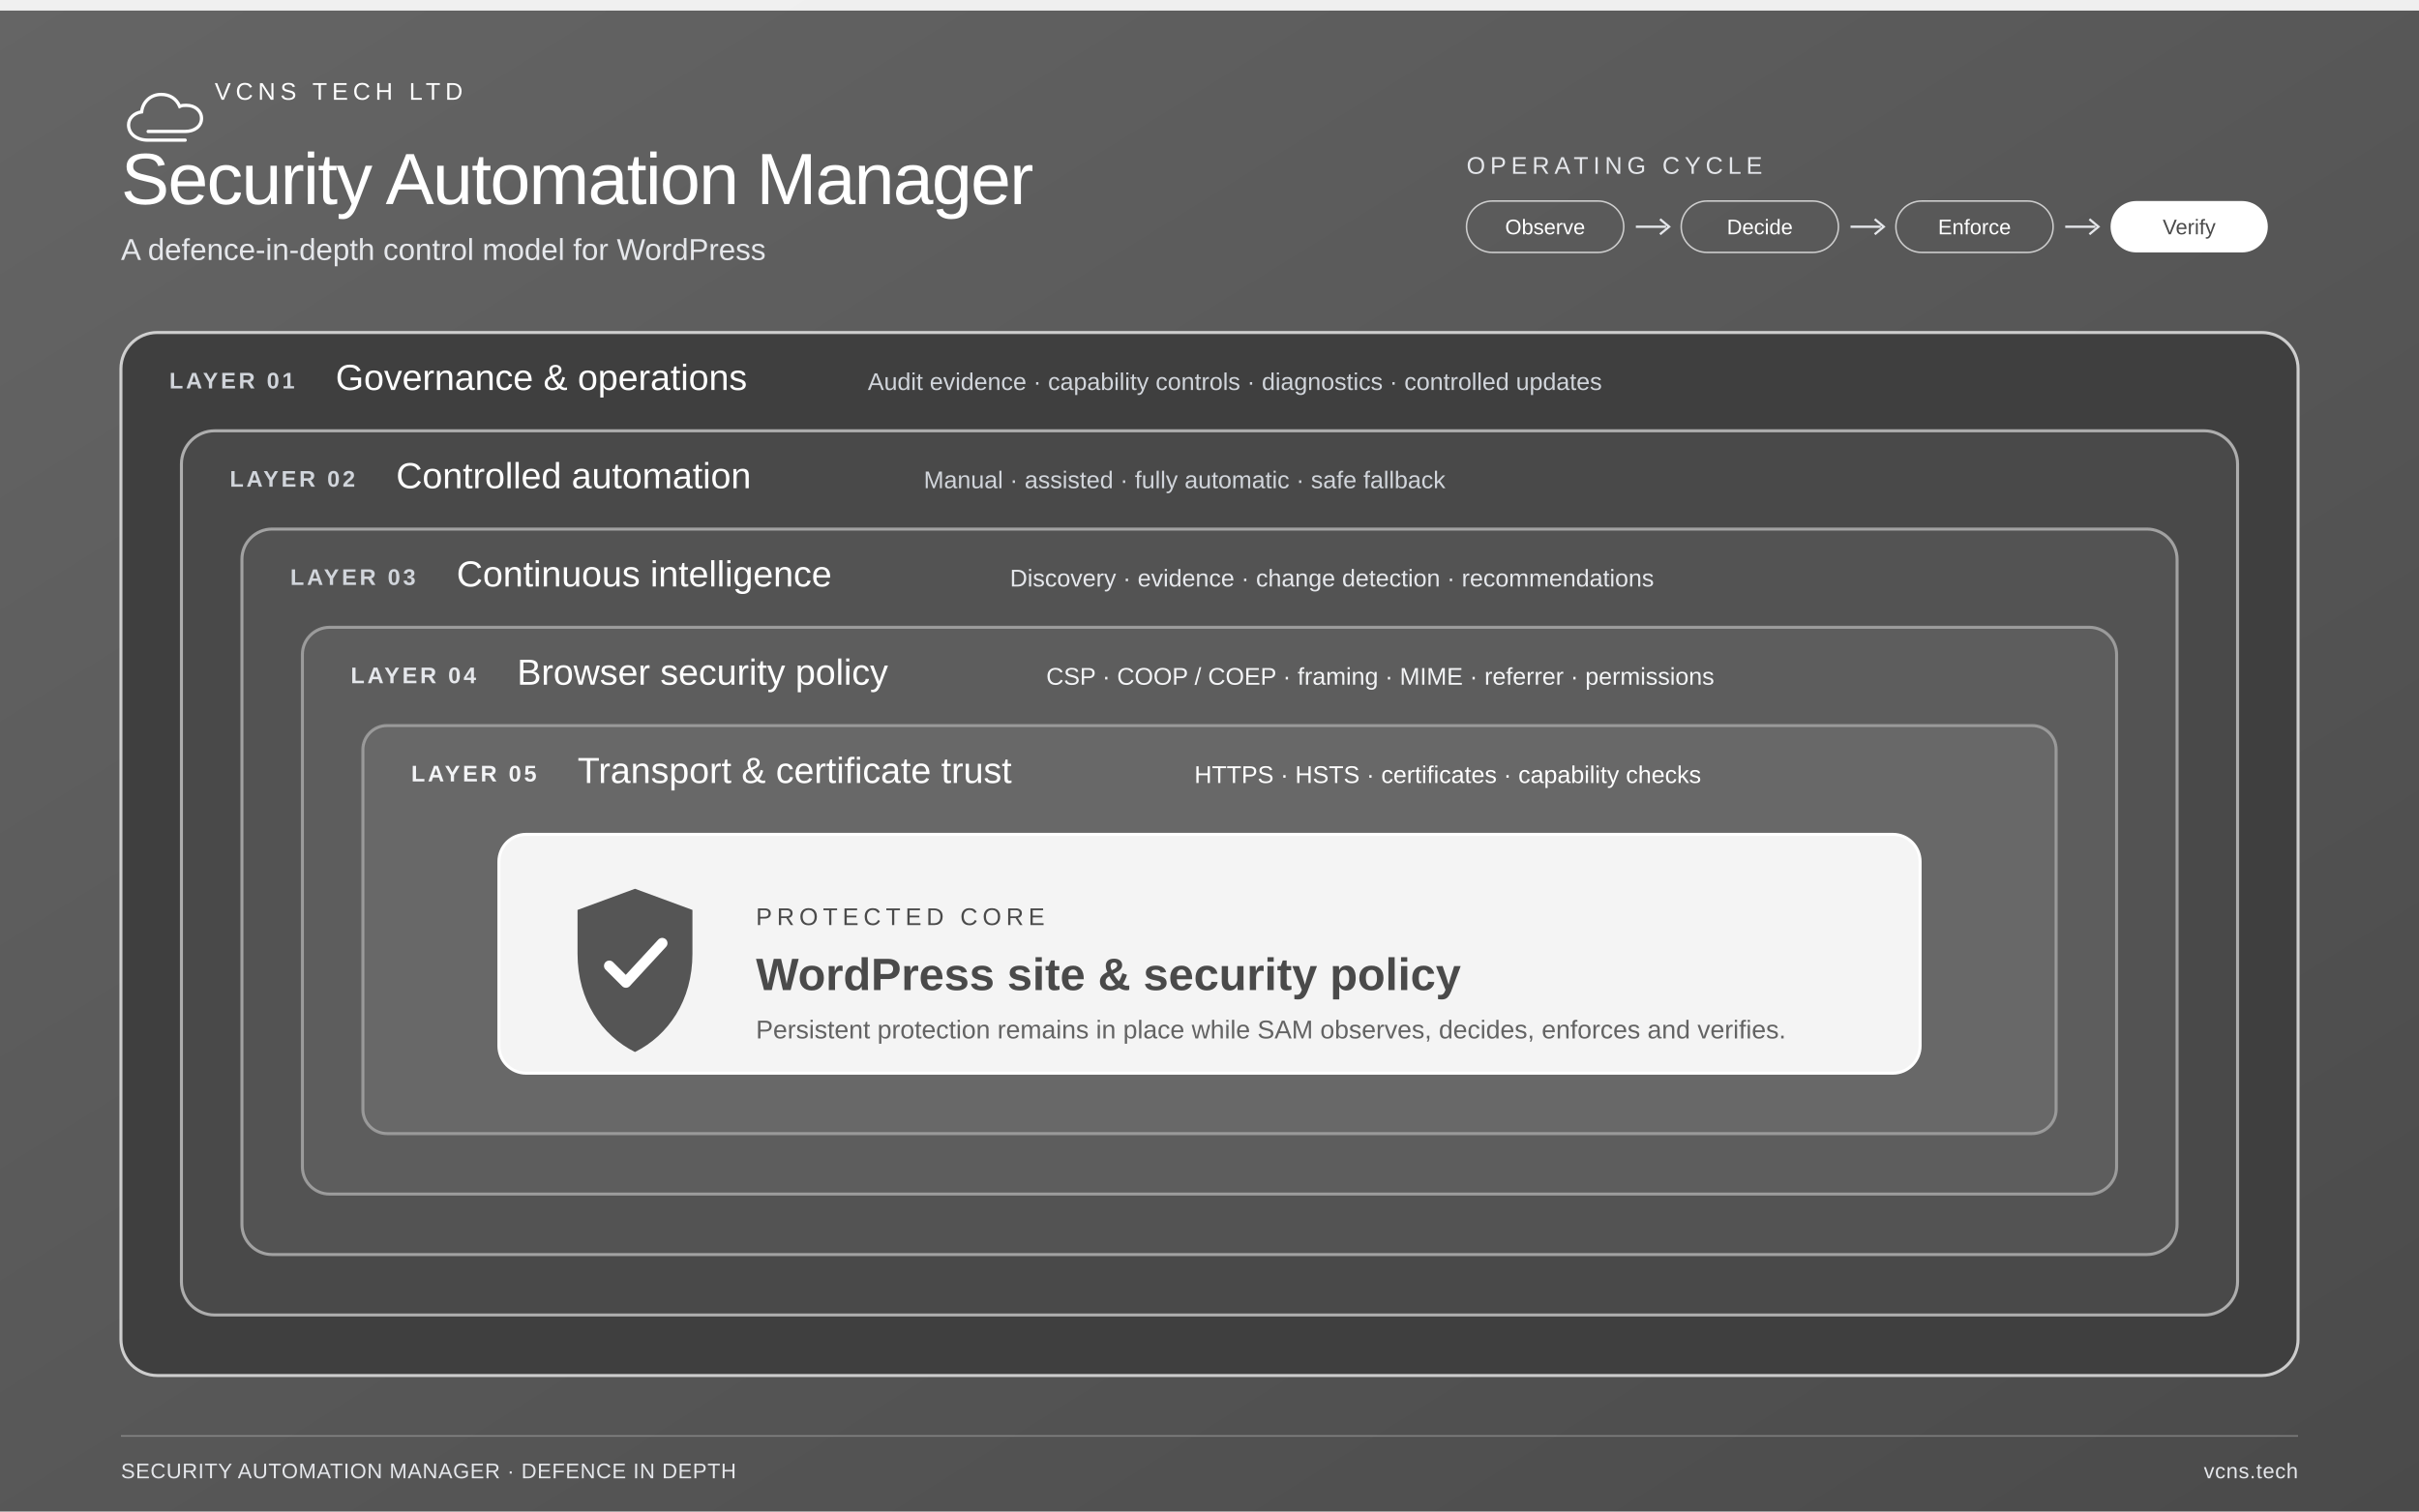
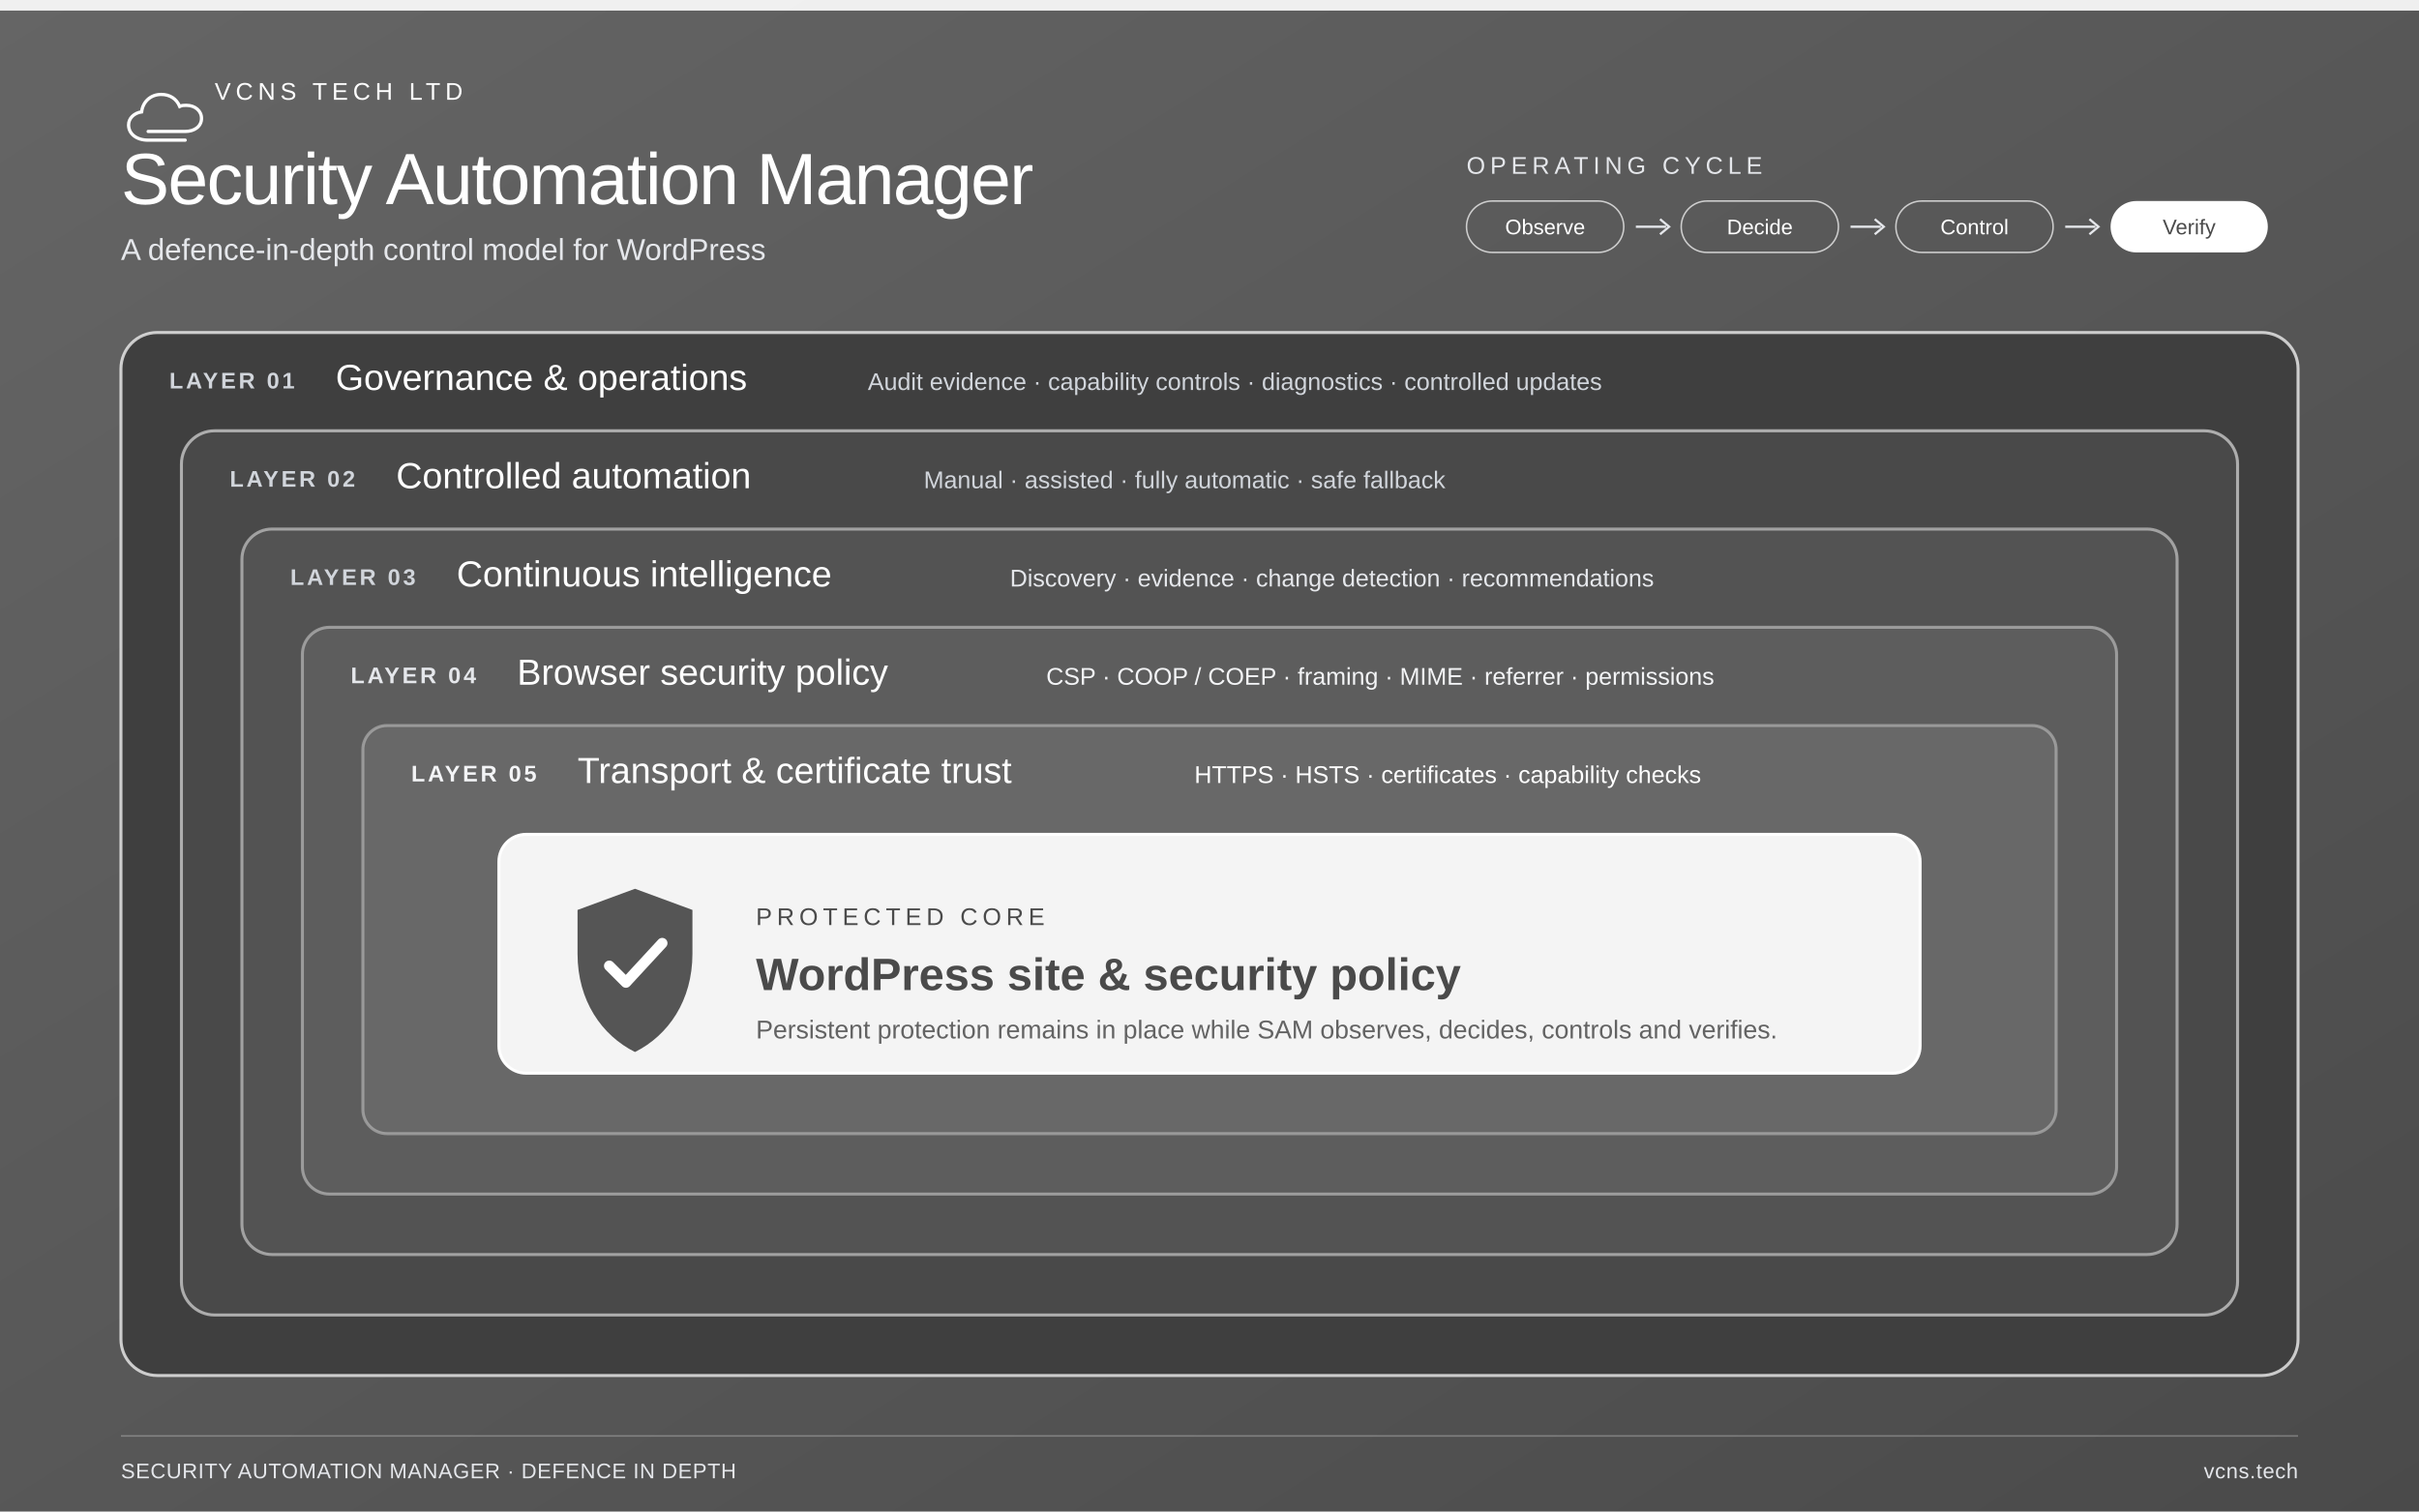
<svg xmlns="http://www.w3.org/2000/svg" width="1600" height="1000" viewBox="0 0 1600 1000" role="img" aria-labelledby="title desc">
  <defs>
    <linearGradient id="background" x1="0" y1="0" x2="1" y2="1">
      <stop offset="0" stop-color="#656565" />
      <stop offset="1" stop-color="#4a4a4a" />
    </linearGradient>
    <linearGradient id="core" x1="0" y1="0" x2="1" y2="1">
      <stop offset="0" stop-color="#ffffff" />
      <stop offset="1" stop-color="#e5e7eb" />
    </linearGradient>
    <filter id="shadow" x="-20%" y="-20%" width="140%" height="140%">
      <feDropShadow dx="0" dy="12" stdDeviation="18" flood-color="#222222" flood-opacity="0.28" />
    </filter>
    <filter id="soft-shadow" x="-20%" y="-20%" width="140%" height="140%">
      <feDropShadow dx="0" dy="4" stdDeviation="7" flood-color="#222222" flood-opacity="0.22" />
    </filter>
    <style>
      .type { font-family: Overpass, Arial, sans-serif; }
      .eyebrow { font-size: 16px; font-weight: 500; letter-spacing: 3.2px; }
      .title { font-size: 48px; font-weight: 500; letter-spacing: -1px; }
      .subtitle { font-size: 20px; font-weight: 300; }
      .layer-number { font-size: 15px; font-weight: 600; letter-spacing: 1.8px; }
      .layer-title { font-size: 24px; font-weight: 500; }
      .layer-detail { font-size: 16px; font-weight: 300; }
      .pill { font-size: 14px; font-weight: 500; }
      .core-title { font-size: 30px; font-weight: 600; }
      .core-subtitle { font-size: 17px; font-weight: 400; }
      .footer { font-size: 14px; font-weight: 300; letter-spacing: 0.4px; }
    </style>
  </defs>
  <rect width="1600" height="1000" fill="url(#background)" />
  <path d="M0 0H1600V7H0Z" fill="#ffffff" opacity="0.9" />
  <g class="type" fill="#ffffff">
    <g transform="translate(80 58)">
      <path d="M0 18h34c9 0 15-5 15-12 0-7-6-12-14-12-2 0-4 0-6 1C26-12 20-16 12-16 2-16-5-9-6 0-13 1-18 6-18 12c0 8 7 14 18 14h34" transform="translate(18 16) scale(.72)" fill="none" stroke="#ffffff" stroke-width="3" stroke-linecap="round" />
      <text x="62" y="8" class="eyebrow">VCNS TECH LTD</text>
    </g>
    <text x="80" y="135" class="title">Security Automation Manager</text>
    <text x="80" y="172" class="subtitle" fill="#e5e7eb">A defence-in-depth control model for WordPress</text>
  </g>
  <g>
    <rect x="80" y="220" width="1440" height="690" rx="24" fill="#3f3f3f" stroke="#ffffff" stroke-opacity="0.72" stroke-width="2" />
  </g>
  <g class="type" fill="#ffffff">
    <text x="112" y="257" class="layer-number" fill="#d1d5db">LAYER 01</text>
    <text x="222" y="258" class="layer-title">Governance &amp; operations</text>
    <text x="574" y="258" class="layer-detail" fill="#d1d5db">Audit evidence  ·  capability controls  ·  diagnostics  ·  controlled updates</text>
  </g>
  <g>
    <rect x="120" y="285" width="1360" height="585" rx="22" fill="#494949" stroke="#ffffff" stroke-opacity="0.56" stroke-width="2" />
  </g>
  <g class="type" fill="#ffffff">
    <text x="152" y="322" class="layer-number" fill="#d1d5db">LAYER 02</text>
    <text x="262" y="323" class="layer-title">Controlled automation</text>
    <text x="611" y="323" class="layer-detail" fill="#d1d5db">Manual  ·  assisted  ·  fully automatic  ·  safe fallback</text>
  </g>
  <g>
    <rect x="160" y="350" width="1280" height="480" rx="20" fill="#535353" stroke="#ffffff" stroke-opacity="0.47" stroke-width="2" />
  </g>
  <g class="type" fill="#ffffff">
    <text x="192" y="387" class="layer-number" fill="#d1d5db">LAYER 03</text>
    <text x="302" y="388" class="layer-title">Continuous intelligence</text>
    <text x="668" y="388" class="layer-detail" fill="#e5e7eb">Discovery  ·  evidence  ·  change detection  ·  recommendations</text>
  </g>
  <g>
    <rect x="200" y="415" width="1200" height="375" rx="18" fill="#5d5d5d" stroke="#ffffff" stroke-opacity="0.4" stroke-width="2" />
  </g>
  <g class="type" fill="#ffffff">
    <text x="232" y="452" class="layer-number" fill="#e5e7eb">LAYER 04</text>
    <text x="342" y="453" class="layer-title">Browser security policy</text>
    <text x="692" y="453" class="layer-detail" fill="#f3f4f6">CSP  ·  COOP / COEP  ·  framing  ·  MIME  ·  referrer  ·  permissions</text>
  </g>
  <g>
    <rect x="240" y="480" width="1120" height="270" rx="16" fill="#686868" stroke="#ffffff" stroke-opacity="0.35" stroke-width="2" />
  </g>
  <g class="type" fill="#ffffff">
    <text x="272" y="517" class="layer-number" fill="#f3f4f6">LAYER 05</text>
    <text x="382" y="518" class="layer-title">Transport &amp; certificate trust</text>
    <text x="790" y="518" class="layer-detail" fill="#ffffff">HTTPS  ·  HSTS  ·  certificates  ·  capability checks</text>
  </g>
  <g>
    <rect x="330" y="552" width="940" height="158" rx="18" fill="#f4f4f4" stroke="#ffffff" stroke-width="2" />
  </g>
  <g transform="translate(378 588)">
    <path d="M42 0 80 14v29c0 31-16 54-38 65C20 97 4 74 4 43V14L42 0Z" fill="#555555" />
    <path d="M25 51 36 62 60 36" fill="none" stroke="#ffffff" stroke-width="7" stroke-linecap="round" stroke-linejoin="round" />
  </g>
  <g class="type" fill="#4a4a4a">
    <text x="500" y="612" class="eyebrow">PROTECTED CORE</text>
    <text x="500" y="655" class="core-title">WordPress site &amp; security policy</text>
-     <text x="500" y="687" class="core-subtitle" fill="#636363">Persistent protection remains in place while SAM observes, decides, enforces and verifies.</text>
+     <text x="500" y="687" class="core-subtitle" fill="#636363">Persistent protection remains in place while SAM observes, decides, controls and verifies.</text>
  </g>
  <g class="type" transform="translate(970 115)">
    <text x="0" y="0" class="eyebrow" fill="#e5e7eb">OPERATING CYCLE</text>
    <g transform="translate(0 18)">
      <rect width="104" height="34" rx="17" fill="none" stroke="#ffffff" stroke-opacity="0.7" />
      <text x="52" y="22" text-anchor="middle" class="pill" fill="#ffffff">Observe</text>
      <path d="M112 17h20" stroke="#e5e7eb" stroke-width="1.5" />
      <path d="m128 12 6 5-6 5" fill="none" stroke="#e5e7eb" stroke-width="1.5" />
      <rect x="142" width="104" height="34" rx="17" fill="none" stroke="#ffffff" stroke-opacity="0.7" />
      <text x="194" y="22" text-anchor="middle" class="pill" fill="#ffffff">Decide</text>
      <path d="M254 17h20" stroke="#e5e7eb" stroke-width="1.5" />
      <path d="m270 12 6 5-6 5" fill="none" stroke="#e5e7eb" stroke-width="1.5" />
      <rect x="284" width="104" height="34" rx="17" fill="none" stroke="#ffffff" stroke-opacity="0.7" />
-       <text x="336" y="22" text-anchor="middle" class="pill" fill="#ffffff">Enforce</text>
+       <text x="336" y="22" text-anchor="middle" class="pill" fill="#ffffff">Control</text>
      <path d="M396 17h20" stroke="#e5e7eb" stroke-width="1.5" />
      <path d="m412 12 6 5-6 5" fill="none" stroke="#e5e7eb" stroke-width="1.5" />
      <rect x="426" width="104" height="34" rx="17" fill="#ffffff" />
      <text x="478" y="22" text-anchor="middle" class="pill" fill="#4a4a4a">Verify</text>
    </g>
  </g>
  <line x1="80" y1="950" x2="1520" y2="950" stroke="#ffffff" stroke-opacity="0.28" />
  <g class="type" fill="#e5e7eb">
    <text x="80" y="978" class="footer">SECURITY AUTOMATION MANAGER  ·  DEFENCE IN DEPTH</text>
    <text x="1520" y="978" text-anchor="end" class="footer">vcns.tech</text>
  </g>
</svg>
